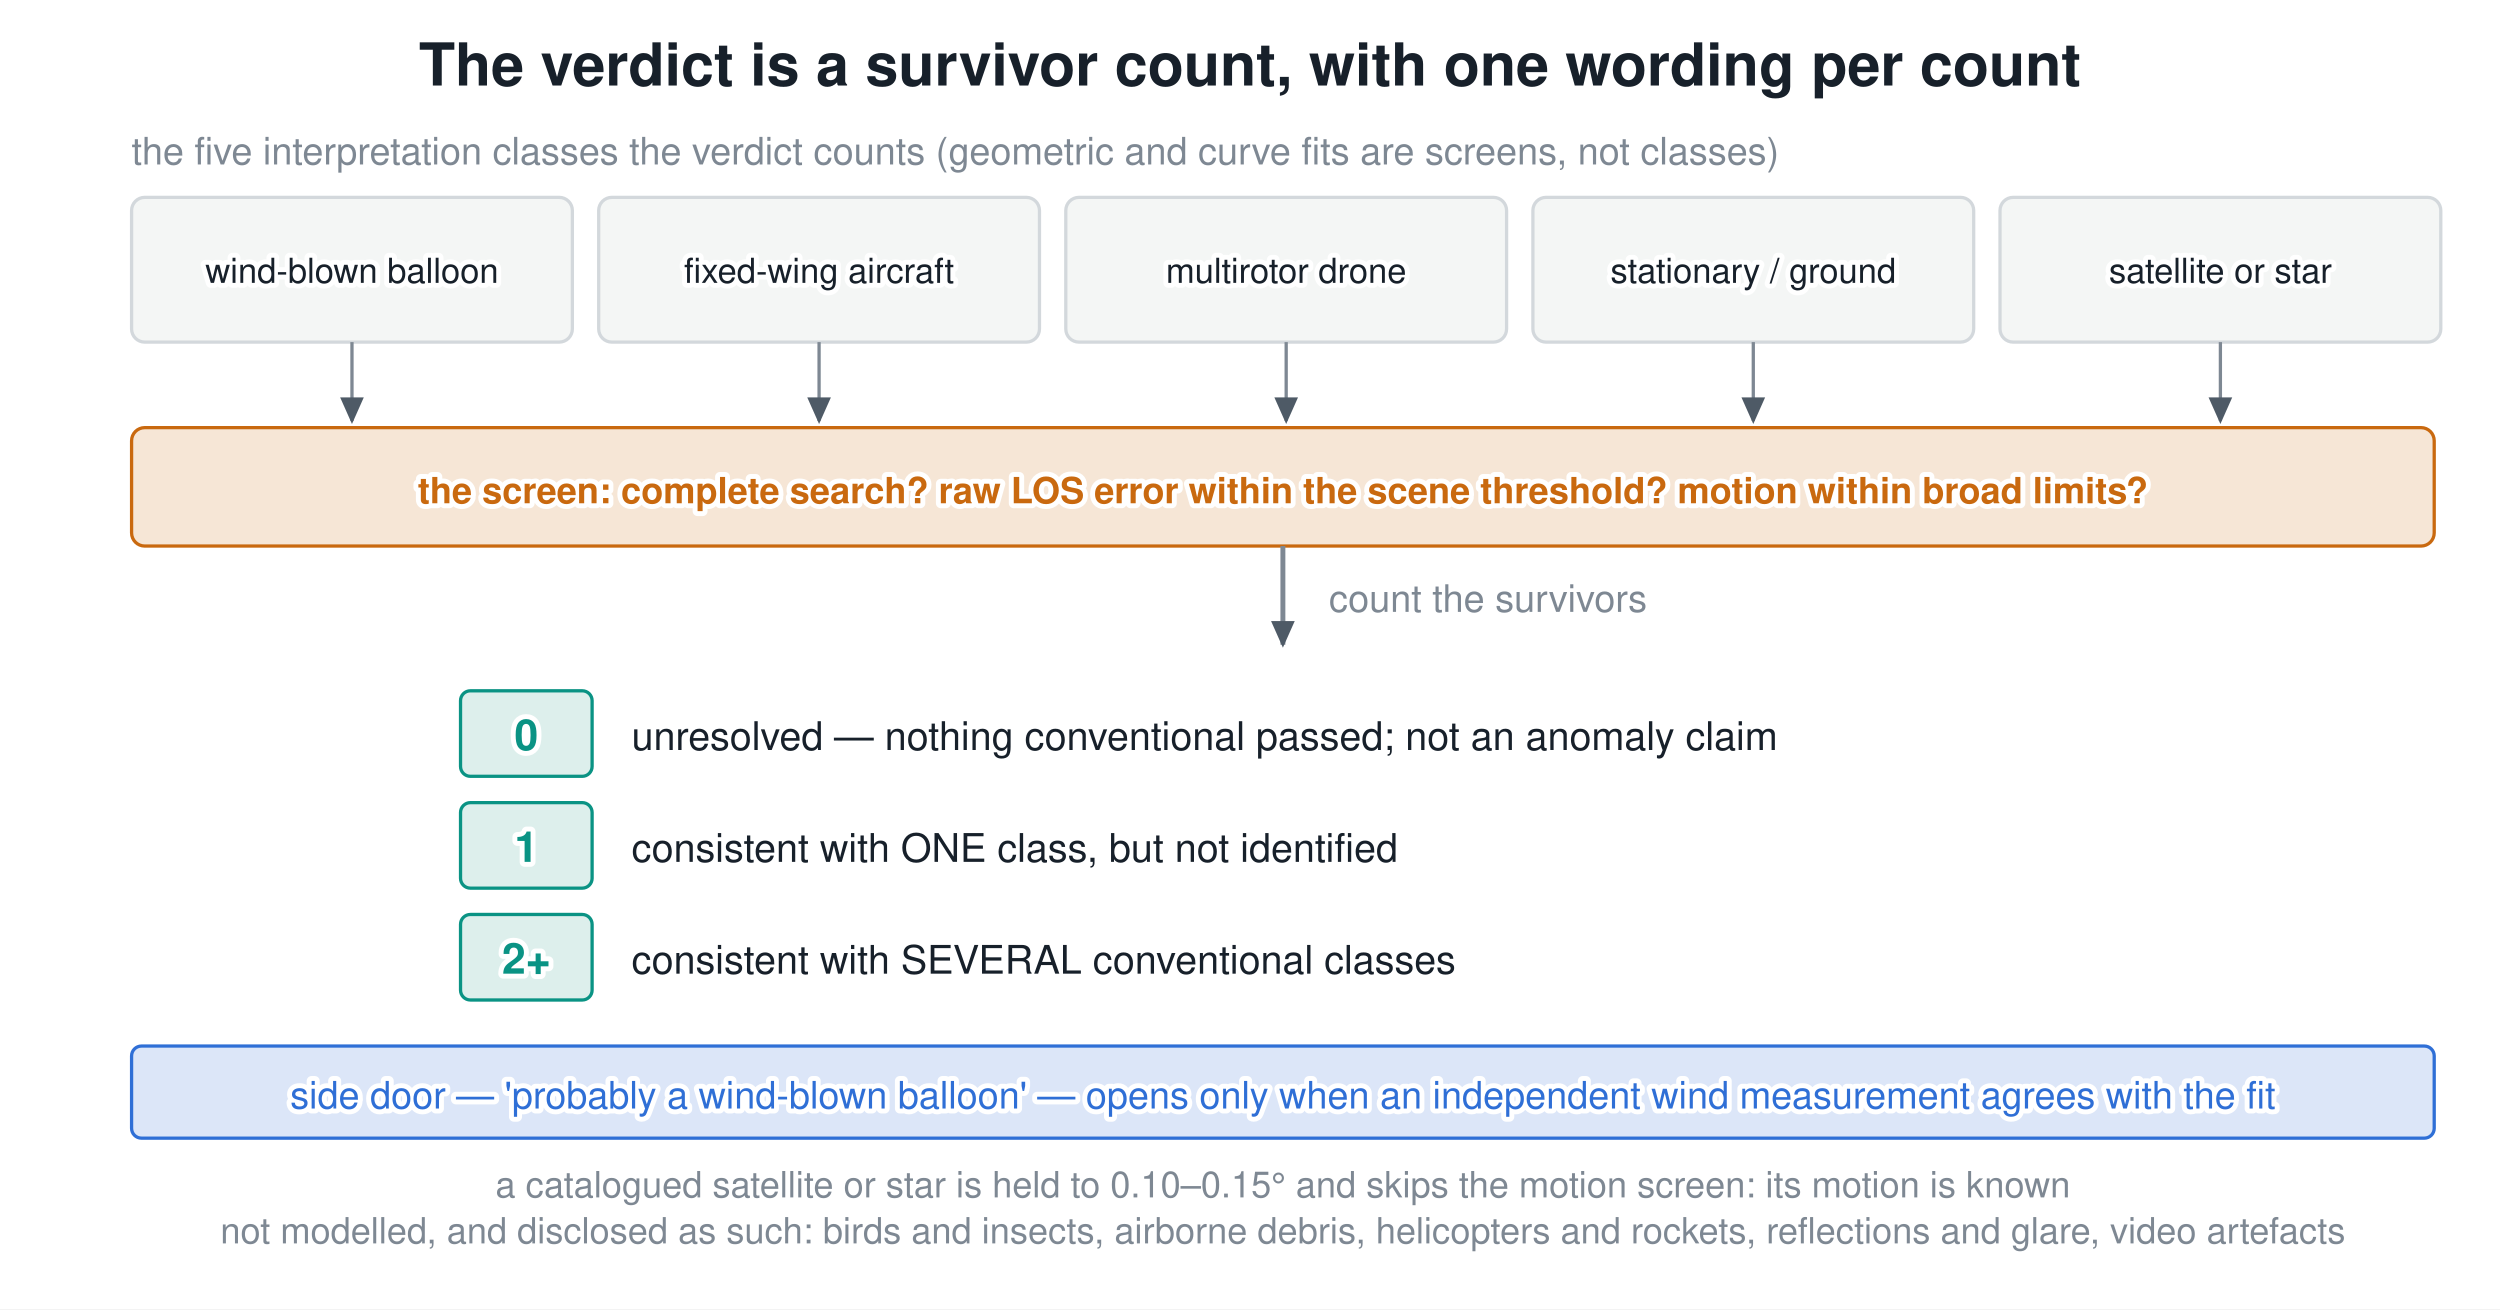
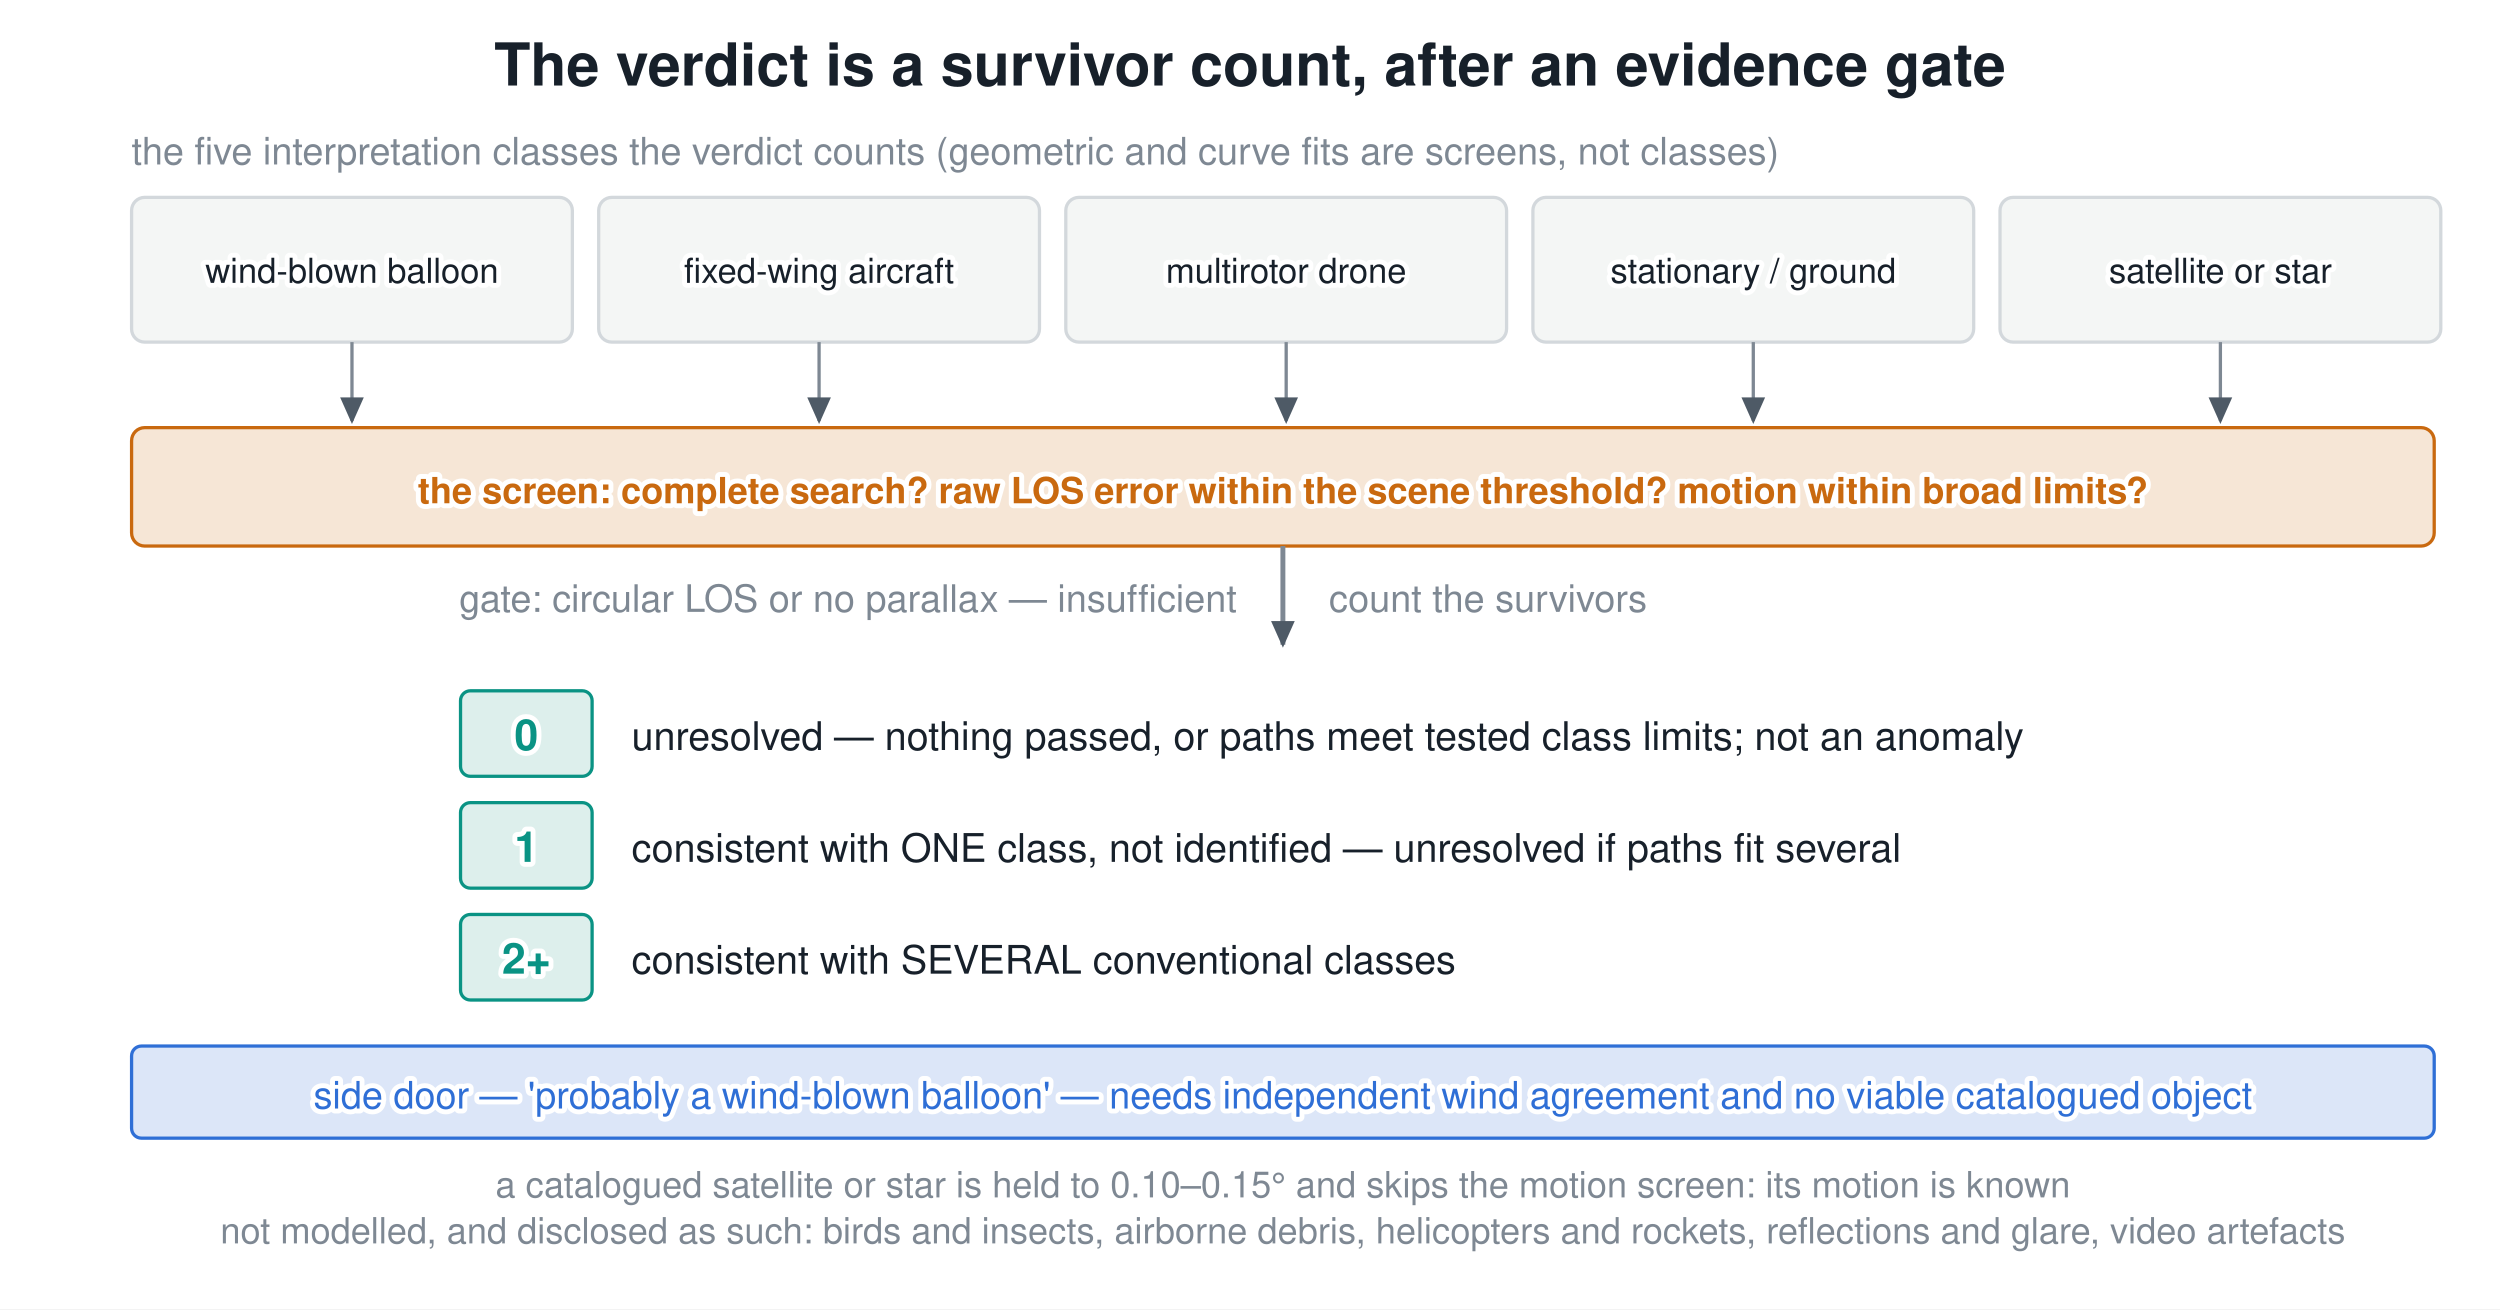
<svg xmlns="http://www.w3.org/2000/svg" width="760" height="398" viewBox="0 0 760 398" font-family="Helvetica, Arial, sans-serif">
  <rect width="760" height="398" fill="#FFFFFF" />
  <defs>
    <marker id="ai" viewBox="0 0 10 10" refX="8" refY="5" markerWidth="9" markerHeight="9" markerUnits="userSpaceOnUse" orient="auto">
      <path d="M0,1 L9,5 L0,9 z" fill="#4E5A66" />
    </marker>
  </defs>
-   <text x="380.0" y="26.0" font-family="Helvetica, Arial, sans-serif" font-size="18" font-weight="700" fill="#17202A" text-anchor="middle" style="">The verdict is a survivor count, with one wording per count</text>
+   <text x="380.0" y="26.0" font-family="Helvetica, Arial, sans-serif" font-size="18" font-weight="700" fill="#17202A" text-anchor="middle" style="">The verdict is a survivor count, after an evidence gate</text>
  <rect x="40.0" y="60.0" width="134.0" height="44.0" rx="4" fill="#F4F6F5" stroke="#D3D8DC" stroke-width="1" />
  <text x="107.0" y="86.0" font-family="Helvetica, Arial, sans-serif" font-size="10.5" font-weight="normal" fill="#17202A" text-anchor="middle" style="paint-order:stroke;stroke:#FFFFFF;stroke-width:3px;stroke-linejoin:round;">wind-blown balloon</text>
  <rect x="182.0" y="60.0" width="134.0" height="44.0" rx="4" fill="#F4F6F5" stroke="#D3D8DC" stroke-width="1" />
  <text x="249.0" y="86.0" font-family="Helvetica, Arial, sans-serif" font-size="10.5" font-weight="normal" fill="#17202A" text-anchor="middle" style="paint-order:stroke;stroke:#FFFFFF;stroke-width:3px;stroke-linejoin:round;">fixed-wing aircraft</text>
  <rect x="324.0" y="60.0" width="134.0" height="44.0" rx="4" fill="#F4F6F5" stroke="#D3D8DC" stroke-width="1" />
  <text x="391.0" y="86.0" font-family="Helvetica, Arial, sans-serif" font-size="10.5" font-weight="normal" fill="#17202A" text-anchor="middle" style="paint-order:stroke;stroke:#FFFFFF;stroke-width:3px;stroke-linejoin:round;">multirotor drone</text>
  <rect x="466.0" y="60.0" width="134.0" height="44.0" rx="4" fill="#F4F6F5" stroke="#D3D8DC" stroke-width="1" />
  <text x="533.0" y="86.0" font-family="Helvetica, Arial, sans-serif" font-size="10.5" font-weight="normal" fill="#17202A" text-anchor="middle" style="paint-order:stroke;stroke:#FFFFFF;stroke-width:3px;stroke-linejoin:round;">stationary / ground</text>
  <rect x="608.0" y="60.0" width="134.0" height="44.0" rx="4" fill="#F4F6F5" stroke="#D3D8DC" stroke-width="1" />
  <text x="675.0" y="86.0" font-family="Helvetica, Arial, sans-serif" font-size="10.5" font-weight="normal" fill="#17202A" text-anchor="middle" style="paint-order:stroke;stroke:#FFFFFF;stroke-width:3px;stroke-linejoin:round;">satellite or star</text>
  <text x="40.0" y="50.0" font-family="Helvetica, Arial, sans-serif" font-size="11.5" font-weight="normal" fill="#7E8893" text-anchor="start" style="paint-order:stroke;stroke:#FFFFFF;stroke-width:3px;stroke-linejoin:round;">the five interpretation classes the verdict counts (geometric and curve fits are screens, not classes)</text>
  <rect x="40.0" y="130.0" width="700.0" height="36.0" rx="4" fill="#F6E6D6" stroke="#C9690F" stroke-width="1" />
  <text x="390.0" y="153.0" font-family="Helvetica, Arial, sans-serif" font-size="11" font-weight="700" fill="#C9690F" text-anchor="middle" style="paint-order:stroke;stroke:#FFFFFF;stroke-width:3px;stroke-linejoin:round;">the screen: complete search? raw LOS error within the scene threshold? motion within broad limits?</text>
  <line x1="107.0" y1="104.0" x2="107.0" y2="128.0" stroke="#7E8893" stroke-width="1" marker-end="url(#ai)" />
  <line x1="249.0" y1="104.0" x2="249.0" y2="128.0" stroke="#7E8893" stroke-width="1" marker-end="url(#ai)" />
  <line x1="391.0" y1="104.0" x2="391.0" y2="128.0" stroke="#7E8893" stroke-width="1" marker-end="url(#ai)" />
  <line x1="533.0" y1="104.0" x2="533.0" y2="128.0" stroke="#7E8893" stroke-width="1" marker-end="url(#ai)" />
  <line x1="675.0" y1="104.0" x2="675.0" y2="128.0" stroke="#7E8893" stroke-width="1" marker-end="url(#ai)" />
  <text x="390.0" y="364.0" font-family="Helvetica, Arial, sans-serif" font-size="11" font-weight="normal" fill="#7E8893" text-anchor="middle" style="paint-order:stroke;stroke:#FFFFFF;stroke-width:3px;stroke-linejoin:round;">a catalogued satellite or star is held to 0.10–0.15° and skips the motion screen: its motion is known</text>
  <text x="390.0" y="378.0" font-family="Helvetica, Arial, sans-serif" font-size="11" font-weight="normal" fill="#7E8893" text-anchor="middle" style="paint-order:stroke;stroke:#FFFFFF;stroke-width:3px;stroke-linejoin:round;">not modelled, and disclosed as such: birds and insects, airborne debris, helicopters and rockets, reflections and glare, video artefacts</text>
  <line x1="390.0" y1="166.0" x2="390.0" y2="196.0" stroke="#7E8893" stroke-width="1.5" marker-end="url(#ai)" />
  <text x="404.0" y="186.0" font-family="Helvetica, Arial, sans-serif" font-size="11.5" font-weight="normal" fill="#7E8893" text-anchor="start" style="paint-order:stroke;stroke:#FFFFFF;stroke-width:3px;stroke-linejoin:round;">count the survivors</text>
+   <text x="376.0" y="186.0" font-family="Helvetica, Arial, sans-serif" font-size="11.5" font-weight="normal" fill="#7E8893" text-anchor="end" style="paint-order:stroke;stroke:#FFFFFF;stroke-width:3px;stroke-linejoin:round;">gate: circular LOS or no parallax — insufficient</text>
  <rect x="140.0" y="210.0" width="40.0" height="26.0" rx="3" fill="#DDEFEC" stroke="#0A9384" stroke-width="1" />
  <text x="160.0" y="228.0" font-family="Helvetica, Arial, sans-serif" font-size="13" font-weight="700" fill="#0A9384" text-anchor="middle" style="paint-order:stroke;stroke:#FFFFFF;stroke-width:3px;stroke-linejoin:round;">0</text>
-   <text x="192.0" y="228.0" font-family="Helvetica, Arial, sans-serif" font-size="12" font-weight="normal" fill="#17202A" text-anchor="start" style="paint-order:stroke;stroke:#FFFFFF;stroke-width:3px;stroke-linejoin:round;">unresolved — nothing conventional passed; not an anomaly claim</text>
+   <text x="192.0" y="228.0" font-family="Helvetica, Arial, sans-serif" font-size="12" font-weight="normal" fill="#17202A" text-anchor="start" style="paint-order:stroke;stroke:#FFFFFF;stroke-width:3px;stroke-linejoin:round;">unresolved — nothing passed, or paths meet tested class limits; not an anomaly</text>
  <rect x="140.0" y="244.0" width="40.0" height="26.0" rx="3" fill="#DDEFEC" stroke="#0A9384" stroke-width="1" />
  <text x="160.0" y="262.0" font-family="Helvetica, Arial, sans-serif" font-size="13" font-weight="700" fill="#0A9384" text-anchor="middle" style="paint-order:stroke;stroke:#FFFFFF;stroke-width:3px;stroke-linejoin:round;">1</text>
-   <text x="192.0" y="262.0" font-family="Helvetica, Arial, sans-serif" font-size="12" font-weight="normal" fill="#17202A" text-anchor="start" style="paint-order:stroke;stroke:#FFFFFF;stroke-width:3px;stroke-linejoin:round;">consistent with ONE class, but not identified</text>
+   <text x="192.0" y="262.0" font-family="Helvetica, Arial, sans-serif" font-size="12" font-weight="normal" fill="#17202A" text-anchor="start" style="paint-order:stroke;stroke:#FFFFFF;stroke-width:3px;stroke-linejoin:round;">consistent with ONE class, not identified — unresolved if paths fit several</text>
  <rect x="140.0" y="278.0" width="40.0" height="26.0" rx="3" fill="#DDEFEC" stroke="#0A9384" stroke-width="1" />
  <text x="160.0" y="296.0" font-family="Helvetica, Arial, sans-serif" font-size="13" font-weight="700" fill="#0A9384" text-anchor="middle" style="paint-order:stroke;stroke:#FFFFFF;stroke-width:3px;stroke-linejoin:round;">2+</text>
  <text x="192.0" y="296.0" font-family="Helvetica, Arial, sans-serif" font-size="12" font-weight="normal" fill="#17202A" text-anchor="start" style="paint-order:stroke;stroke:#FFFFFF;stroke-width:3px;stroke-linejoin:round;">consistent with SEVERAL conventional classes</text>
  <rect x="40.0" y="318.0" width="700.0" height="28.0" rx="3" fill="#DCE6F8" stroke="#2F6FD6" stroke-width="1" />
-   <text x="390.0" y="337.0" font-family="Helvetica, Arial, sans-serif" font-size="11.5" font-weight="normal" fill="#2F6FD6" text-anchor="middle" style="paint-order:stroke;stroke:#FFFFFF;stroke-width:3px;stroke-linejoin:round;">side door — 'probably a wind-blown balloon' — opens only when an independent wind measurement agrees with the fit</text>
+   <text x="390.0" y="337.0" font-family="Helvetica, Arial, sans-serif" font-size="11.5" font-weight="normal" fill="#2F6FD6" text-anchor="middle" style="paint-order:stroke;stroke:#FFFFFF;stroke-width:3px;stroke-linejoin:round;">side door — 'probably a wind-blown balloon' — needs independent wind agreement and no viable catalogued object</text>
</svg>
